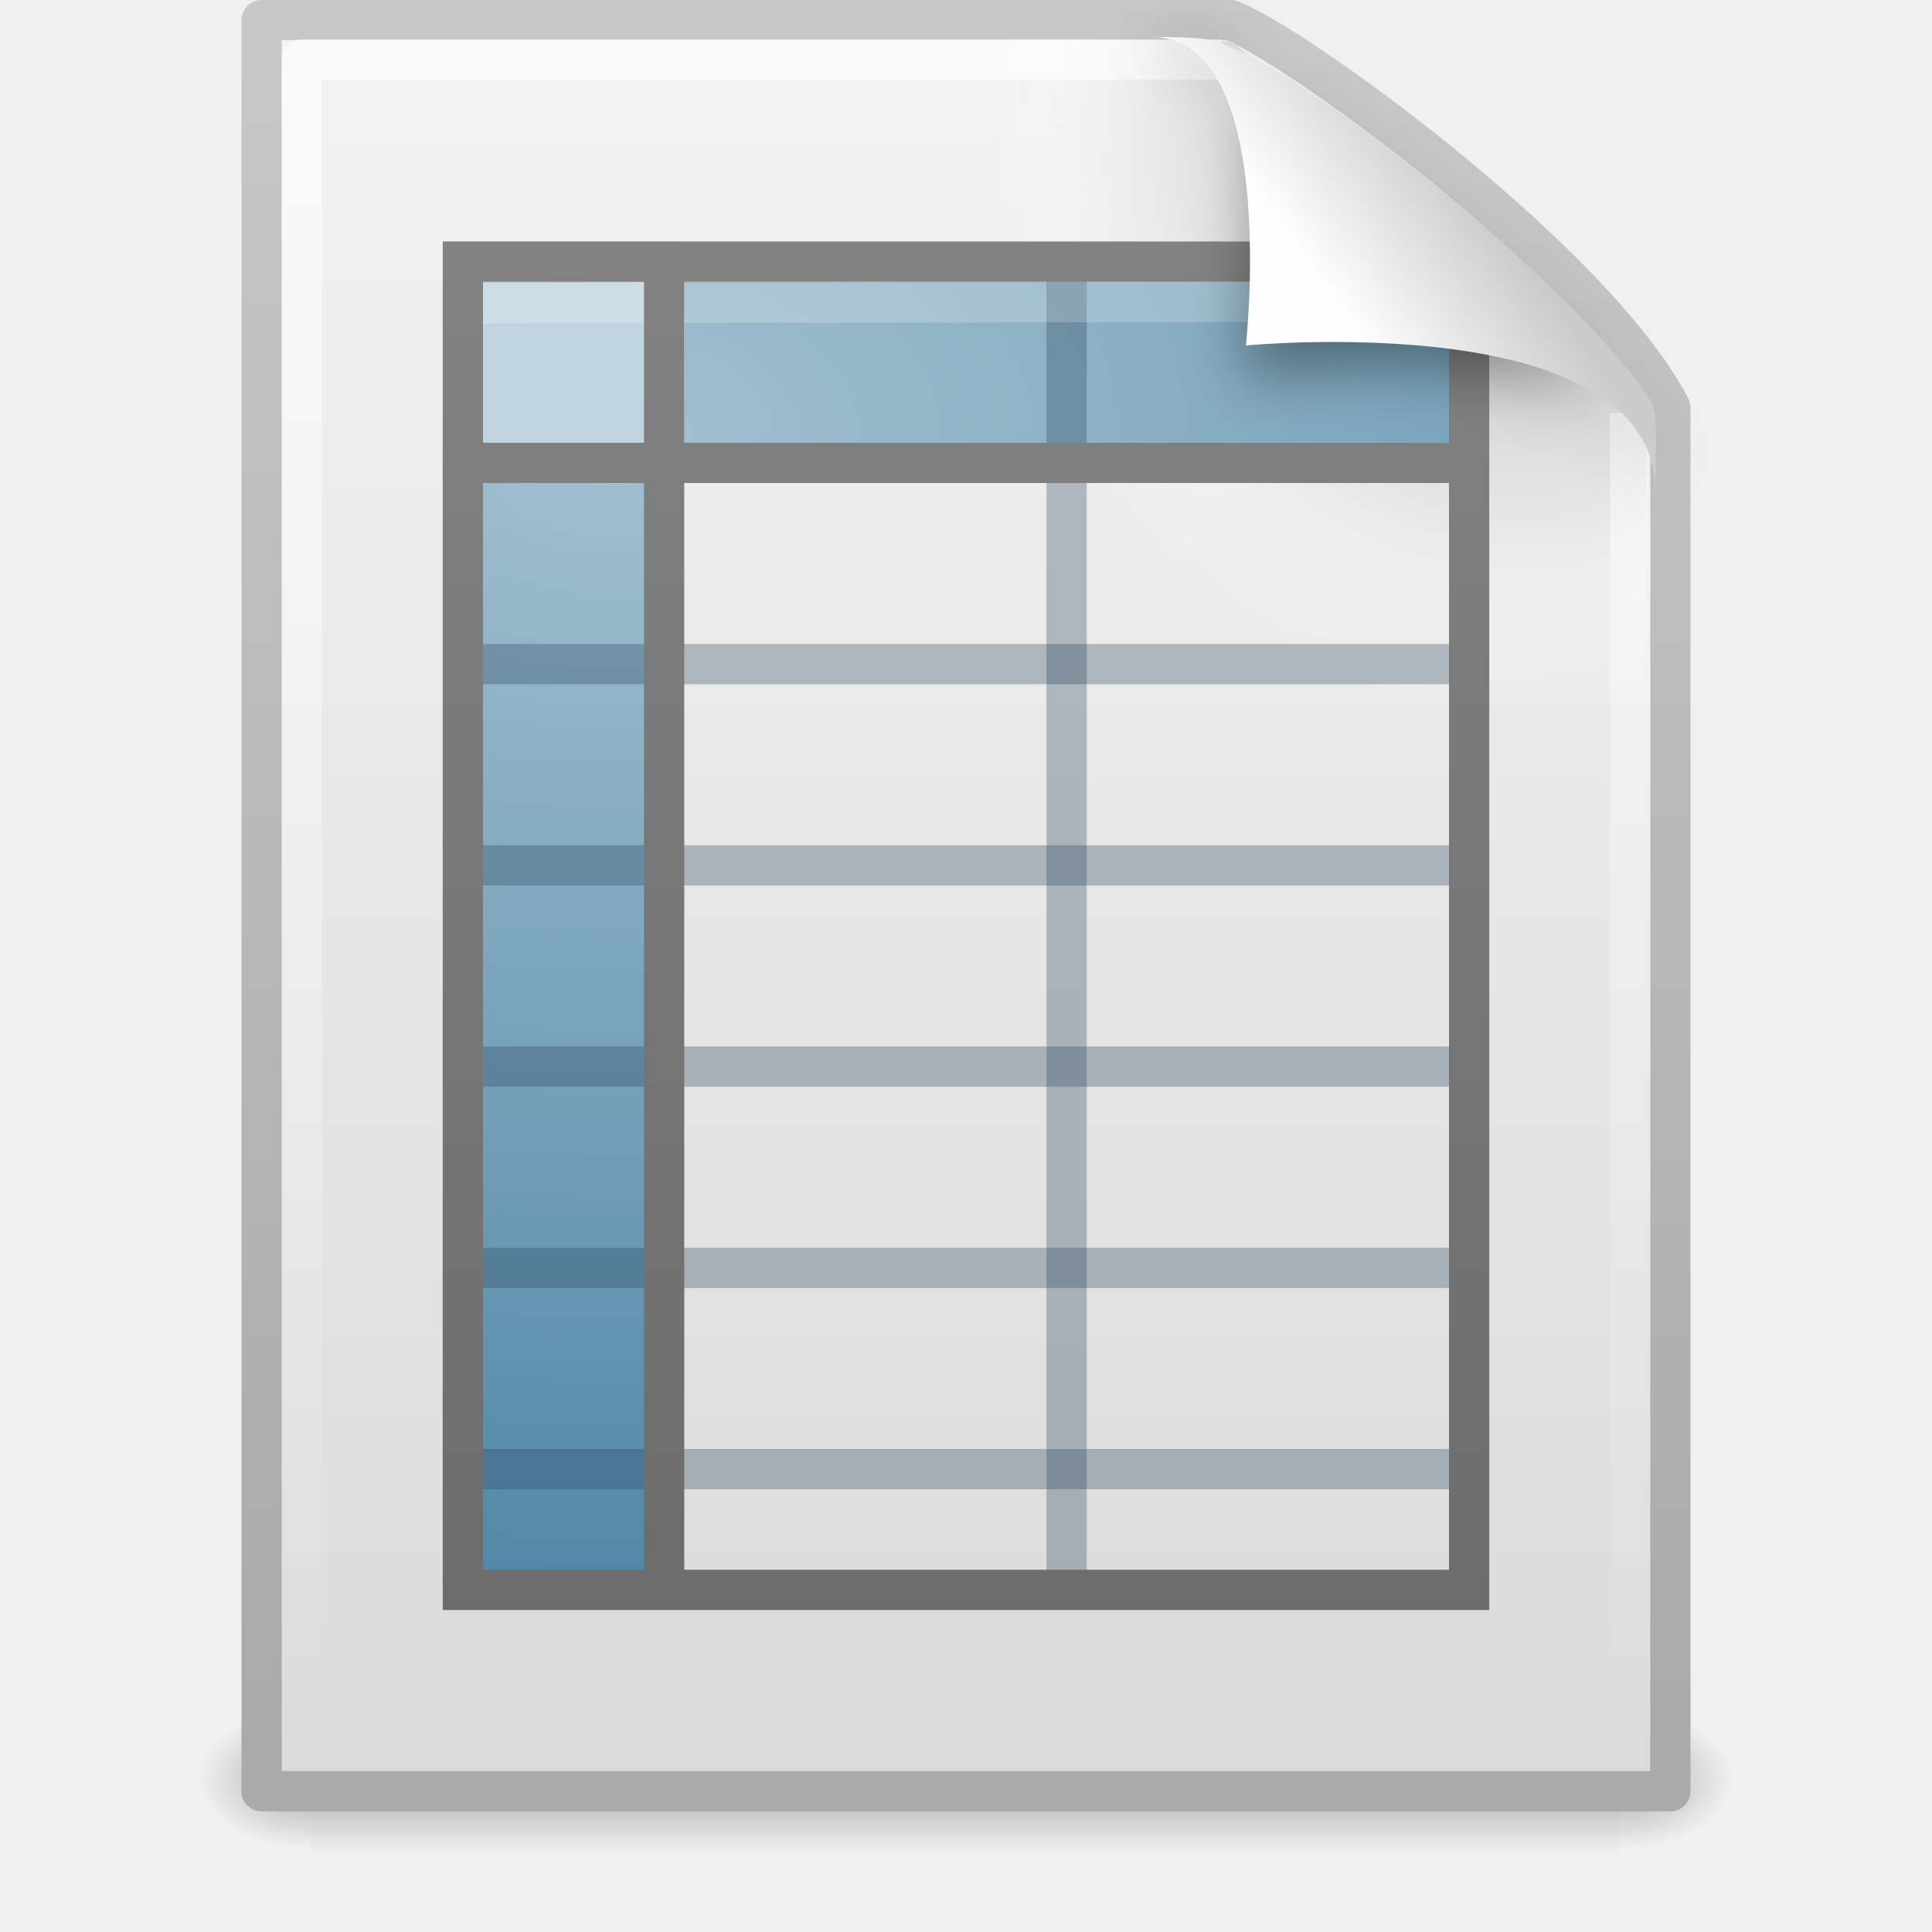
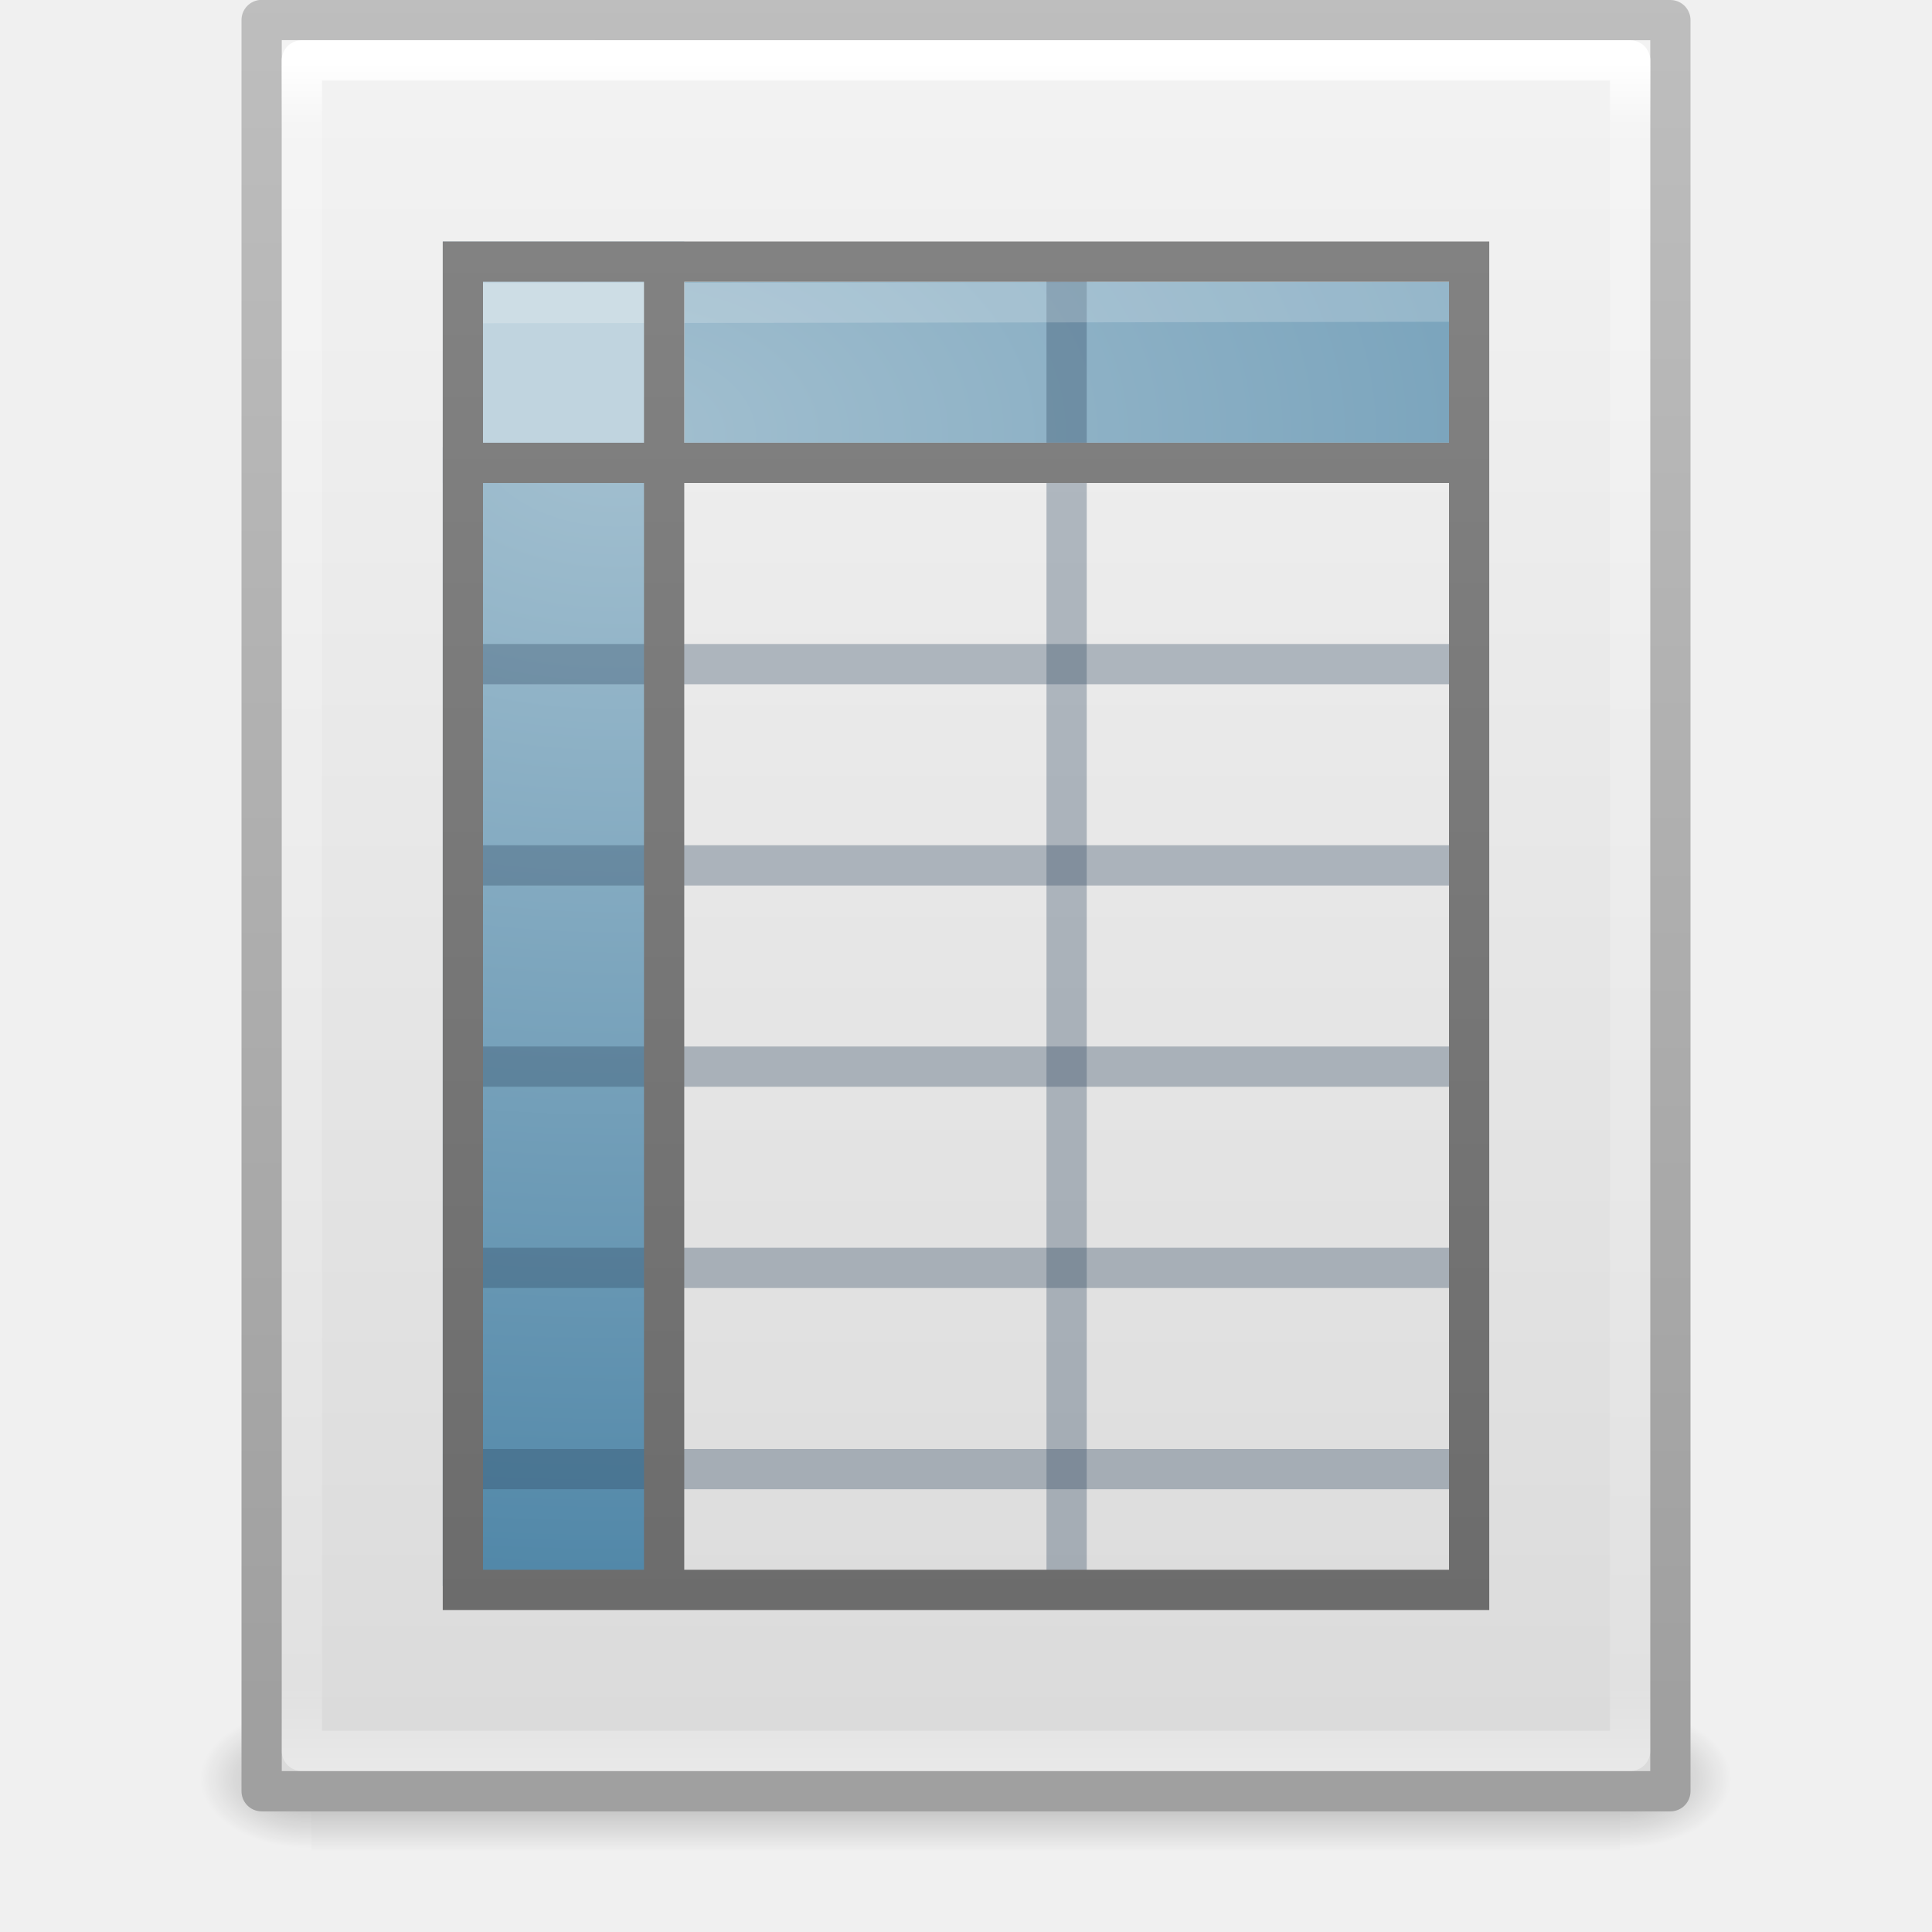
- <svg xmlns="http://www.w3.org/2000/svg" xmlns:xlink="http://www.w3.org/1999/xlink" version="1.0" width="48" height="48" id="svg3267">
-   <defs id="defs3269">
+ <svg xmlns="http://www.w3.org/2000/svg" xmlns:xlink="http://www.w3.org/1999/xlink" width="48px" height="48px" id="svg4112" version="1.1">
+   <defs id="defs4114">
+     <linearGradient xlink:href="#linearGradient3977" id="linearGradient3988" gradientUnits="userSpaceOnUse" gradientTransform="matrix(0.8918919,0,0,1.135135,2.5946,-4.743232)" x1="24" y1="5.564" x2="24" y2="43" />
+     <linearGradient id="linearGradient3977">
+       <stop offset="0" style="stop-color:#ffffff;stop-opacity:1;" id="stop3979" />
+       <stop id="stop3981" style="stop-color:#ffffff;stop-opacity:0.235;" offset="0.036" />
+       <stop offset="0.951" style="stop-color:#ffffff;stop-opacity:0.157;" id="stop3983" />
+       <stop offset="1" style="stop-color:#ffffff;stop-opacity:0.392;" id="stop3985" />
+     </linearGradient>
+     <linearGradient xlink:href="#linearGradient3600" id="linearGradient3322" gradientUnits="userSpaceOnUse" gradientTransform="matrix(1,0,0,0.9561695,-9.9999999e-8,-1.914922)" x1="25.132" y1="0.985" x2="25.132" y2="47.013" />
+     <linearGradient id="linearGradient3600">
+       <stop id="stop3602" style="stop-color:#f4f4f4;stop-opacity:1" offset="0" />
+       <stop id="stop3604" style="stop-color:#dbdbdb;stop-opacity:1" offset="1" />
+     </linearGradient>
+     <linearGradient xlink:href="#linearGradient3104" id="linearGradient3324" gradientUnits="userSpaceOnUse" gradientTransform="matrix(0.8074968,0,0,0.8948322,59.41023,-2.980553)" x1="-51.786" y1="50.786" x2="-51.786" y2="2.906" />
+     <linearGradient id="linearGradient3104">
+       <stop id="stop3106" style="stop-color:#a0a0a0;stop-opacity:1;" offset="0" />
+       <stop id="stop3108" style="stop-color:#bebebe;stop-opacity:1;" offset="1" />
+     </linearGradient>
+     <radialGradient xlink:href="#linearGradient5060" id="radialGradient3327" gradientUnits="userSpaceOnUse" gradientTransform="matrix(0.02303995,0,0,0.01470022,26.36088,37.04018)" cx="605.714" cy="486.648" fx="605.714" fy="486.648" r="117.143" />
+     <linearGradient id="linearGradient5060">
+       <stop id="stop5062" style="stop-color:#000000;stop-opacity:1" offset="0" />
+       <stop id="stop5064" style="stop-color:#000000;stop-opacity:0" offset="1" />
+     </linearGradient>
+     <radialGradient xlink:href="#linearGradient5060" id="radialGradient3330" gradientUnits="userSpaceOnUse" gradientTransform="matrix(-0.02303994,0,0,0.01470022,21.62311,37.04018)" cx="605.714" cy="486.648" fx="605.714" fy="486.648" r="117.143" />
    <linearGradient id="linearGradient5048">
      <stop id="stop5050" style="stop-color:#000000;stop-opacity:0" offset="0" />
      <stop id="stop5056" style="stop-color:#000000;stop-opacity:1" offset="0.5" />
      <stop id="stop5052" style="stop-color:#000000;stop-opacity:0" offset="1" />
    </linearGradient>
-     <linearGradient x1="302.857" y1="366.648" x2="302.857" y2="609.505" id="linearGradient2478" xlink:href="#linearGradient5048" gradientUnits="userSpaceOnUse" gradientTransform="matrix(6.7324884e-2,0,0,1.4700216e-2,-0.3411391,37.04015)" />
-     <radialGradient cx="605.714" cy="486.648" r="117.143" fx="605.714" fy="486.648" id="radialGradient2475" xlink:href="#linearGradient5060" gradientUnits="userSpaceOnUse" gradientTransform="matrix(-2.3039943e-2,0,0,1.4700216e-2,21.62311,37.04018)" />
-     <linearGradient id="linearGradient5060">
-       <stop id="stop5062" style="stop-color:#000000;stop-opacity:1" offset="0" />
-       <stop id="stop5064" style="stop-color:#000000;stop-opacity:0" offset="1" />
+     <linearGradient y2="609.505" x2="302.857" y1="366.648" x1="302.857" gradientTransform="matrix(0.06732488,0,0,0.01470022,-0.3411391,37.04015)" gradientUnits="userSpaceOnUse" id="linearGradient4110" xlink:href="#linearGradient5048" />
+     <linearGradient xlink:href="#linearGradient3251" id="linearGradient3054" gradientUnits="userSpaceOnUse" x1="22.084" y1="6" x2="22.084" y2="40" />
+     <linearGradient id="linearGradient3251">
+       <stop id="stop3253" style="stop-color:#828282;stop-opacity:1" offset="0" />
+       <stop id="stop3255" style="stop-color:#6c6c6c;stop-opacity:1" offset="1" />
    </linearGradient>
-     <radialGradient cx="605.714" cy="486.648" r="117.143" fx="605.714" fy="486.648" id="radialGradient2472" xlink:href="#linearGradient5060" gradientUnits="userSpaceOnUse" gradientTransform="matrix(2.3039948e-2,0,0,1.4700216e-2,26.36088,37.04018)" />
-     <linearGradient id="linearGradient3104">
-       <stop id="stop3106" style="stop-color:#aaaaaa;stop-opacity:1" offset="0" />
-       <stop id="stop3108" style="stop-color:#c8c8c8;stop-opacity:1" offset="1" />
-     </linearGradient>
-     <linearGradient x1="-51.786" y1="50.786" x2="-51.786" y2="2.906" id="linearGradient2469" xlink:href="#linearGradient3104" gradientUnits="userSpaceOnUse" gradientTransform="matrix(0.8074968,0,0,0.8948322,59.41023,-2.980553)" />
-     <linearGradient id="linearGradient3600">
-       <stop id="stop3602" style="stop-color:#f4f4f4;stop-opacity:1" offset="0" />
-       <stop id="stop3604" style="stop-color:#dbdbdb;stop-opacity:1" offset="1" />
-     </linearGradient>
-     <linearGradient x1="25.132" y1="0.985" x2="25.132" y2="47.013" id="linearGradient2467" xlink:href="#linearGradient3600" gradientUnits="userSpaceOnUse" gradientTransform="matrix(1,0,0,0.9561695,-1.0064697e-7,-1.914922)" />
-     <radialGradient cx="102" cy="112.305" r="139.559" id="XMLID_8_" gradientUnits="userSpaceOnUse">
-       <stop id="stop41" style="stop-color:#b7b8b9;stop-opacity:1" offset="0" />
-       <stop id="stop47" style="stop-color:#ececec;stop-opacity:1" offset="0.189" />
-       <stop id="stop49" style="stop-color:#fafafa;stop-opacity:0" offset="0.257" />
-       <stop id="stop51" style="stop-color:#ffffff;stop-opacity:0" offset="0.301" />
-       <stop id="stop53" style="stop-color:#fafafa;stop-opacity:0" offset="0.531" />
-       <stop id="stop55" style="stop-color:#ebecec;stop-opacity:0" offset="0.845" />
-       <stop id="stop57" style="stop-color:#e1e2e3;stop-opacity:0" offset="1" />
-     </radialGradient>
-     <radialGradient cx="102" cy="112.305" r="139.559" id="radialGradient2464" xlink:href="#XMLID_8_" gradientUnits="userSpaceOnUse" gradientTransform="matrix(0.3617022,0,0,-0.3907784,0.8510637,47.517)" />
-     <linearGradient id="linearGradient3211">
-       <stop id="stop3213" style="stop-color:#ffffff;stop-opacity:1" offset="0" />
-       <stop id="stop3215" style="stop-color:#ffffff;stop-opacity:0" offset="1" />
-     </linearGradient>
-     <linearGradient x1="24" y1="2" x2="24" y2="46.017" id="linearGradient2461" xlink:href="#linearGradient3211" gradientUnits="userSpaceOnUse" gradientTransform="matrix(1,0,0,0.9777778,0,-0.9666693)" />
+     <linearGradient xlink:href="#linearGradient3251" id="linearGradient3057" gradientUnits="userSpaceOnUse" x1="17.072" y1="6.002" x2="17.072" y2="40.011" />
    <linearGradient id="linearGradient3993">
      <stop id="stop3995" style="stop-color:#a3c0d0;stop-opacity:1" offset="0" />
      <stop id="stop4001" style="stop-color:#427da1;stop-opacity:1" offset="1" />
    </linearGradient>
-     <radialGradient cx="15.321" cy="13.643" r="12.5" fx="15.321" fy="13.643" id="radialGradient2458" xlink:href="#linearGradient3993" gradientUnits="userSpaceOnUse" gradientTransform="matrix(0,2.701301,-4.127067,0,71.62685,-30.57305)" />
-     <linearGradient x1="17.072" y1="6.002" x2="17.072" y2="40.011" id="linearGradient3257" xlink:href="#linearGradient3251" gradientUnits="userSpaceOnUse" />
-     <linearGradient id="linearGradient3251">
-       <stop id="stop3253" style="stop-color:#828282;stop-opacity:1" offset="0" />
-       <stop id="stop3255" style="stop-color:#6c6c6c;stop-opacity:1" offset="1" />
-     </linearGradient>
-     <linearGradient x1="22.084" y1="6" x2="22.084" y2="40" id="linearGradient3265" xlink:href="#linearGradient3251" gradientUnits="userSpaceOnUse" />
-     <filter id="filter3212" x="-0.148" width="1.297" y="-0.164" height="1.329">
-       <feGaussianBlur stdDeviation="0.774" id="feGaussianBlur3214" />
-     </filter>
-     <linearGradient id="linearGradient8589">
-       <stop id="stop8591" style="stop-color:#fefefe;stop-opacity:1" offset="0" />
-       <stop id="stop8593" style="stop-color:#cbcbcb;stop-opacity:1" offset="1" />
-     </linearGradient>
-     <linearGradient x1="32.892" y1="8.059" x2="36.358" y2="5.457" id="linearGradient2443" xlink:href="#linearGradient8589" gradientUnits="userSpaceOnUse" gradientTransform="matrix(0.9976985,0,0,1.040687,0.1638029,-1.105794)" />
+     <radialGradient r="12.5" fy="13.643" fx="15.321" cy="13.643" cx="15.321" gradientTransform="matrix(0,2.701301,-4.127067,0,71.62685,-30.57305)" gradientUnits="userSpaceOnUse" id="radialGradient3126" xlink:href="#linearGradient3993" />
  </defs>
  <g id="layer1">
-     <rect width="32.508" height="3.57" x="7.738" y="42.43" id="rect2879" style="opacity:0.3;fill:url(#linearGradient2478);fill-opacity:1;fill-rule:nonzero;stroke:none;stroke-width:1;stroke-linecap:round;stroke-linejoin:miter;marker:none;marker-start:none;marker-mid:none;marker-end:none;stroke-miterlimit:4;stroke-dasharray:none;stroke-dashoffset:0;stroke-opacity:1;visibility:visible;display:inline;overflow:visible" />
-     <path d="M 7.738,42.43 C 7.738,42.43 7.738,46 7.738,46 C 6.551,46.007 4.869,45.2 4.869,44.215 C 4.869,43.229 6.194,42.43 7.738,42.43 z" id="path2881" style="opacity:0.3;fill:url(#radialGradient2475);fill-opacity:1;fill-rule:nonzero;stroke:none;stroke-width:1;stroke-linecap:round;stroke-linejoin:miter;marker:none;marker-start:none;marker-mid:none;marker-end:none;stroke-miterlimit:4;stroke-dasharray:none;stroke-dashoffset:0;stroke-opacity:1;visibility:visible;display:inline;overflow:visible" />
-     <path d="M 40.246,42.43 C 40.246,42.43 40.246,46 40.246,46 C 41.433,46.007 43.115,45.2 43.115,44.215 C 43.115,43.229 41.79,42.43 40.246,42.43 z" id="path2883" style="opacity:0.3;fill:url(#radialGradient2472);fill-opacity:1;fill-rule:nonzero;stroke:none;stroke-width:1;stroke-linecap:round;stroke-linejoin:miter;marker:none;marker-start:none;marker-mid:none;marker-end:none;stroke-miterlimit:4;stroke-dasharray:none;stroke-dashoffset:0;stroke-opacity:1;visibility:visible;display:inline;overflow:visible" />
-     <path d="M 6.5,0.497 C 14.52,0.497 22.541,0.497 30.561,0.497 C 31.968,0.972 39.526,6.379 41.5,10.124 C 41.5,21.583 41.5,33.043 41.5,44.503 C 29.833,44.503 18.167,44.503 6.5,44.503 C 6.5,29.834 6.5,15.166 6.5,0.497 z" id="path4160" style="fill:url(#linearGradient2467);fill-opacity:1;stroke:url(#linearGradient2469);stroke-width:1;stroke-linecap:butt;stroke-linejoin:round;stroke-miterlimit:4;stroke-dasharray:none;stroke-dashoffset:0;stroke-opacity:1;display:inline" />
-     <path d="M 7.362,44 C 7.162,44 7,43.825 7,43.609 L 7,1.405 C 7,1.189 7.162,1.014 7.362,1.014 C 14.845,1.122 23.137,0.853 30.611,1.041 L 40.894,9.907 L 41,43.609 C 41,43.825 40.838,44 40.638,44 L 7.362,44 z" id="path4191" style="fill:url(#radialGradient2464);fill-opacity:1" />
-     <path d="M 40.5,10.259 C 40.5,21.208 40.5,32.573 40.5,43.522 C 29.5,43.522 18.5,43.522 7.5,43.522 C 7.5,29.507 7.5,15.493 7.5,1.478 C 15.062,1.478 22.804,1.478 30.366,1.478" id="path2435" style="opacity:0.6;fill:none;fill-opacity:1;stroke:url(#linearGradient2461);stroke-width:1;stroke-linecap:butt;stroke-linejoin:round;stroke-miterlimit:4;stroke-dasharray:none;stroke-dashoffset:0;stroke-opacity:1;display:inline" />
-     <path d="M 11,11.111 L 16.928,11.111 L 16.928,39.399 L 11,39.399 L 11,11.111 z M 17,7 L 36,7 L 36,11 L 17,11 L 17,7 z" id="path3897" style="fill:url(#radialGradient2458);fill-opacity:1;stroke:none;stroke-width:1;stroke-linecap:square;stroke-linejoin:miter;stroke-miterlimit:4;stroke-dasharray:none;stroke-dashoffset:0;stroke-opacity:0.368;display:inline" />
-     <rect width="6" height="6" x="11" y="6" id="rect3775" style="fill:#c0d4df;fill-opacity:1;stroke:none;stroke-width:1;stroke-linecap:square;stroke-linejoin:miter;stroke-miterlimit:4;stroke-dasharray:none;stroke-dashoffset:0;stroke-opacity:1;display:inline" />
-     <path d="M 26.5,6.54 L 26.5,39.397" id="path3595" style="fill:none;fill-opacity:1;fill-rule:evenodd;stroke:#2c465d;stroke-width:1;stroke-linecap:butt;stroke-linejoin:miter;stroke-miterlimit:4;stroke-dasharray:none;stroke-opacity:0.324;display:inline" />
-     <path d="M 36.5,16.5 L 11.5,16.5" id="path3607" style="fill:none;fill-opacity:1;fill-rule:evenodd;stroke:#2c465d;stroke-width:1;stroke-linecap:butt;stroke-linejoin:miter;stroke-miterlimit:4;stroke-dasharray:none;stroke-opacity:0.324;display:inline" />
-     <path d="M 36.5,21.5 L 11.5,21.5" id="path3597" style="fill:none;fill-opacity:1;fill-rule:evenodd;stroke:#2c465d;stroke-width:1;stroke-linecap:butt;stroke-linejoin:miter;stroke-miterlimit:4;stroke-dasharray:none;stroke-opacity:0.324;display:inline" />
-     <path d="M 36.5,26.5 L 11.5,26.5" id="path3609" style="fill:none;fill-opacity:1;fill-rule:evenodd;stroke:#2c465d;stroke-width:1;stroke-linecap:butt;stroke-linejoin:miter;stroke-miterlimit:4;stroke-dasharray:none;stroke-opacity:0.324;display:inline" />
-     <path d="M 36.5,31.5 L 11.5,31.5" id="path3603" style="fill:none;fill-opacity:1;fill-rule:evenodd;stroke:#2c465d;stroke-width:1;stroke-linecap:butt;stroke-linejoin:miter;stroke-miterlimit:4;stroke-dasharray:none;stroke-opacity:0.324;display:inline" />
-     <path d="M 36.5,36.5 L 11.5,36.5" id="path3611" style="fill:none;fill-opacity:1;fill-rule:evenodd;stroke:#2c465d;stroke-width:1;stroke-linecap:butt;stroke-linejoin:miter;stroke-miterlimit:4;stroke-dasharray:none;stroke-opacity:0.324;display:inline" />
-     <path d="M 12.5,7.531 L 35.5,7.495" id="path4743" style="opacity:0.2;fill:#ffffff;fill-rule:evenodd;stroke:#ffffff;stroke-width:1;stroke-linecap:square;stroke-linejoin:round;stroke-miterlimit:4;stroke-dasharray:none;stroke-opacity:1;display:inline" />
-     <path d="M 36.5,11.5 L 11.5,11.5 M 16.5,6.502 L 16.5,39.498" id="path3605" style="fill:none;fill-opacity:1;fill-rule:evenodd;stroke:url(#linearGradient3257);stroke-width:1;stroke-linecap:butt;stroke-linejoin:miter;stroke-miterlimit:4;stroke-dasharray:none;stroke-opacity:1;display:inline" />
-     <rect width="25" height="33" x="11.5" y="6.5" id="rect3580" style="fill:none;fill-opacity:1;stroke:url(#linearGradient3265);stroke-width:1;stroke-linecap:square;stroke-linejoin:miter;stroke-miterlimit:4;stroke-dasharray:none;stroke-dashoffset:0;stroke-opacity:1;display:inline" />
-     <path d="M 28.617,0.921 C 32.9,0.921 30.771,9.404 30.771,9.404 C 30.771,9.404 41.128,7.602 41.128,12.223 C 41.128,9.613 29.826,1.495 28.617,0.921 z" id="path12038" style="opacity:0.4;fill:#000000;fill-opacity:1;fill-rule:evenodd;stroke:none;stroke-width:1px;stroke-linecap:butt;stroke-linejoin:miter;stroke-opacity:1;display:inline;filter:url(#filter3212)" />
-     <path d="M 28.617,0.921 C 31.804,0.921 30.953,8.583 30.953,8.583 C 30.953,8.583 41.128,7.602 41.128,12.223 C 41.128,11.097 41.214,10.291 40.994,9.94 C 39.416,7.415 32.599,1.751 30.137,1.009 C 29.953,0.953 29.544,0.921 28.617,0.921 z" id="path4474" style="fill:url(#linearGradient2443);fill-opacity:1;fill-rule:evenodd;stroke:none;stroke-width:1px;stroke-linecap:butt;stroke-linejoin:miter;stroke-opacity:1;display:inline" />
+     <rect style="opacity:0.3;fill:url(#linearGradient4110);fill-opacity:1;fill-rule:nonzero;stroke:none;stroke-width:1;marker:none;visibility:visible;display:inline;overflow:visible" id="rect2879" y="42.43" x="7.738" height="3.57" width="32.508" />
+     <path style="opacity:0.3;fill:url(#radialGradient3330);fill-opacity:1;fill-rule:nonzero;stroke:none;stroke-width:1;marker:none;visibility:visible;display:inline;overflow:visible" id="path2881" d="m 7.738,42.43 c 0,0 0,3.57 0,3.57 -1.187,0.007 -2.868,-0.8 -2.868,-1.785 0,-0.985 1.324,-1.785 2.868,-1.785 z" />
+     <path style="opacity:0.3;fill:url(#radialGradient3327);fill-opacity:1;fill-rule:nonzero;stroke:none;stroke-width:1;marker:none;visibility:visible;display:inline;overflow:visible" id="path2883" d="m 40.246,42.43 c 0,0 0,3.57 0,3.57 1.187,0.007 2.868,-0.8 2.868,-1.785 0,-0.985 -1.324,-1.785 -2.868,-1.785 z" />
+     <path style="fill:url(#linearGradient3322);fill-opacity:1;stroke:url(#linearGradient3324);stroke-width:1;stroke-linecap:butt;stroke-linejoin:round;stroke-miterlimit:4;stroke-opacity:1;stroke-dasharray:none;stroke-dashoffset:0;display:inline" id="path4160" d="M 6.5,0.497 C 14.52,0.497 41.5,0.5 41.5,0.5 l 4.2e-5,44.003 c 0,0 -23.333,0 -35,0 0,-14.669 0,-29.337 0,-44.006 z" />
+     <path style="fill:none;stroke:url(#linearGradient3988);stroke-width:1;stroke-linecap:round;stroke-linejoin:round;stroke-miterlimit:4;stroke-opacity:1;stroke-dasharray:none;stroke-dashoffset:0" d="m 40.5,43.5 -33,0 0,-42 33,0 z" id="rect6741-1" />
+     <path style="fill:url(#radialGradient3126);fill-opacity:1;stroke:none;display:inline" id="path3897" d="m 11,11.111 5.928,0 0,28.288 -5.928,0 0,-28.288 z M 17,7 l 19,0 0,4 -19,0 0,-4 z" />
+     <rect style="fill:#c0d4df;fill-opacity:1;stroke:none;display:inline" id="rect3775" y="6" x="11" height="6" width="6" />
+     <path style="fill:none;stroke:#2c465d;stroke-width:1;stroke-linecap:butt;stroke-linejoin:miter;stroke-miterlimit:4;stroke-opacity:0.324;stroke-dasharray:none;display:inline" id="path3595" d="M 26.5,6.54 26.5,39.397" />
+     <path style="fill:none;stroke:#2c465d;stroke-width:1;stroke-linecap:butt;stroke-linejoin:miter;stroke-miterlimit:4;stroke-opacity:0.324;stroke-dasharray:none;display:inline" id="path3607" d="M 36.5,16.5 11.5,16.5" />
+     <path style="fill:none;stroke:#2c465d;stroke-width:1;stroke-linecap:butt;stroke-linejoin:miter;stroke-miterlimit:4;stroke-opacity:0.324;stroke-dasharray:none;display:inline" id="path3597" d="M 36.5,21.5 11.5,21.5" />
+     <path style="fill:none;stroke:#2c465d;stroke-width:1;stroke-linecap:butt;stroke-linejoin:miter;stroke-miterlimit:4;stroke-opacity:0.324;stroke-dasharray:none;display:inline" id="path3609" d="m 36.5,26.5 -25,0" />
+     <path style="fill:none;stroke:#2c465d;stroke-width:1;stroke-linecap:butt;stroke-linejoin:miter;stroke-miterlimit:4;stroke-opacity:0.324;stroke-dasharray:none;display:inline" id="path3603" d="M 36.5,31.5 11.5,31.5" />
+     <path style="fill:none;stroke:#2c465d;stroke-width:1;stroke-linecap:butt;stroke-linejoin:miter;stroke-miterlimit:4;stroke-opacity:0.324;stroke-dasharray:none;display:inline" id="path3611" d="M 36.5,36.5 11.5,36.5" />
+     <path style="opacity:0.2;fill:#ffffff;fill-rule:evenodd;stroke:#ffffff;stroke-width:1;stroke-linecap:square;stroke-linejoin:round;stroke-miterlimit:4;stroke-opacity:1;stroke-dasharray:none;display:inline" id="path4743" d="M 12.5,7.531 35.5,7.495" />
+     <path style="fill:none;stroke:url(#linearGradient3057);stroke-width:1;stroke-linecap:butt;stroke-linejoin:miter;stroke-miterlimit:4;stroke-opacity:1;stroke-dasharray:none;display:inline" id="path3605" d="m 36.5,11.5 -25,0 M 16.5,6.502 l 0,32.996" />
+     <rect style="fill:none;stroke:url(#linearGradient3054);stroke-width:1;stroke-linecap:square;stroke-linejoin:miter;stroke-miterlimit:4;stroke-opacity:1;stroke-dasharray:none;stroke-dashoffset:0;display:inline" id="rect3580" y="6.5" x="11.5" height="33" width="25" />
  </g>
</svg>
